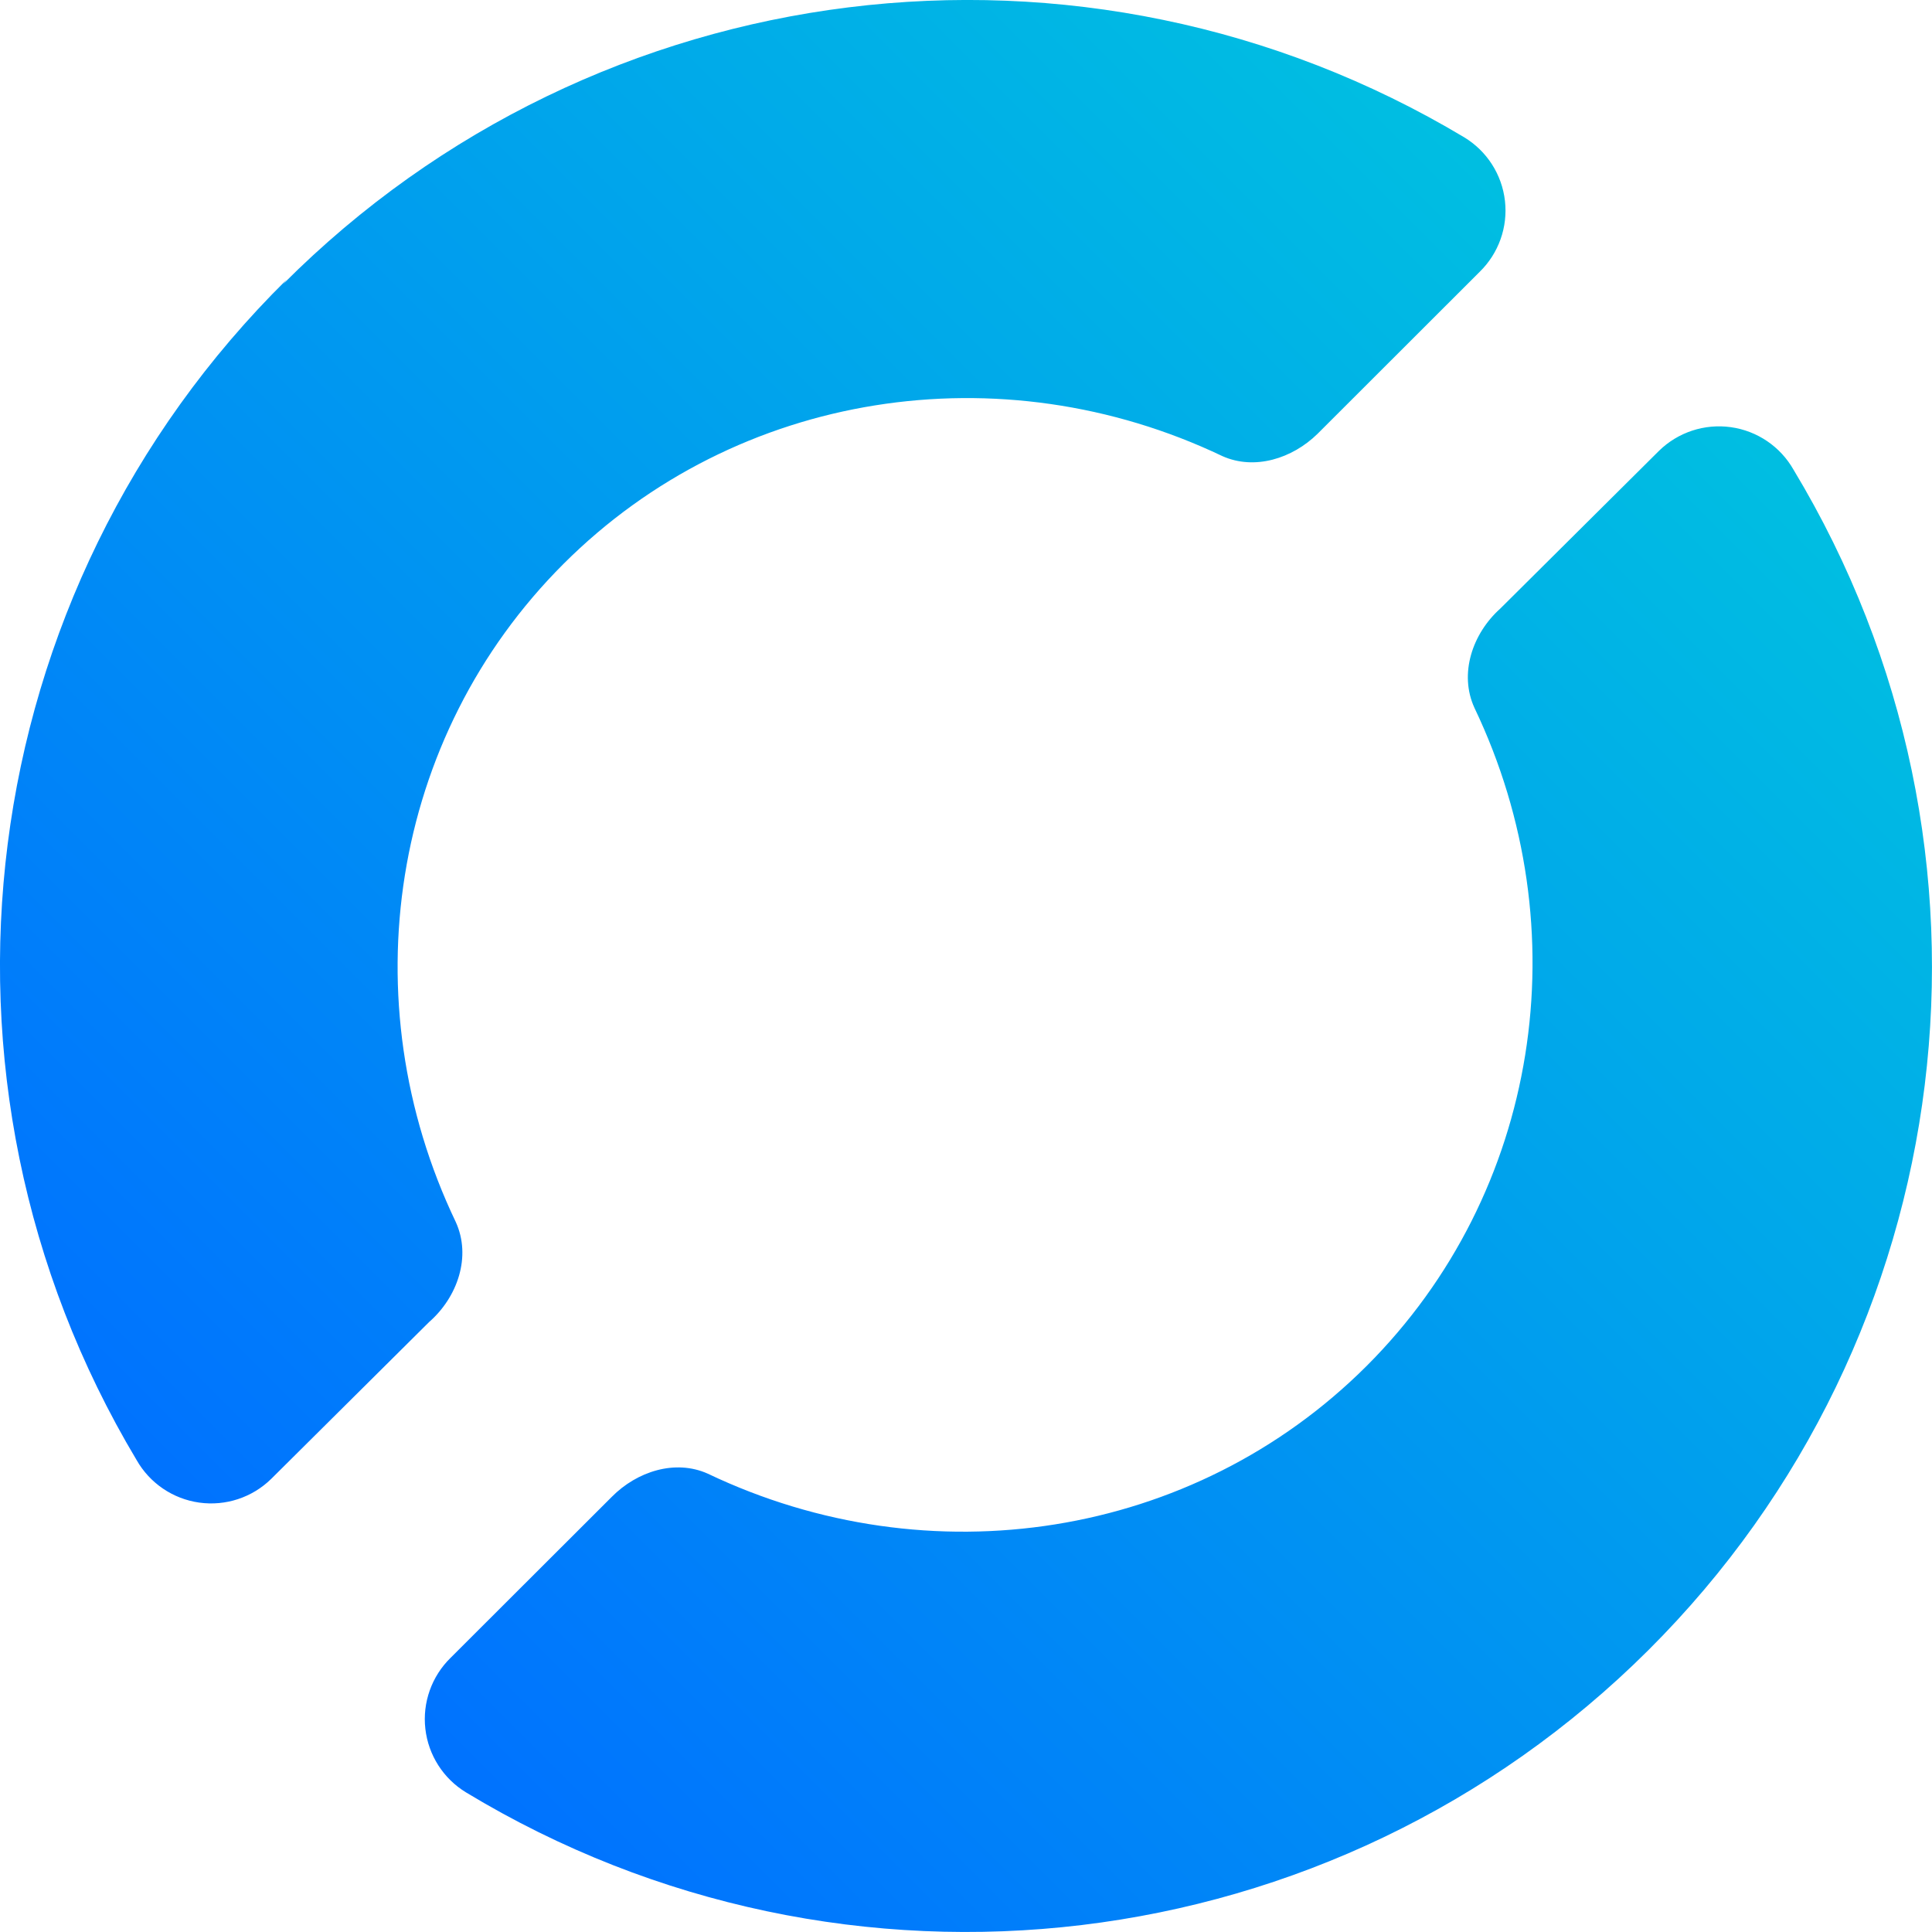
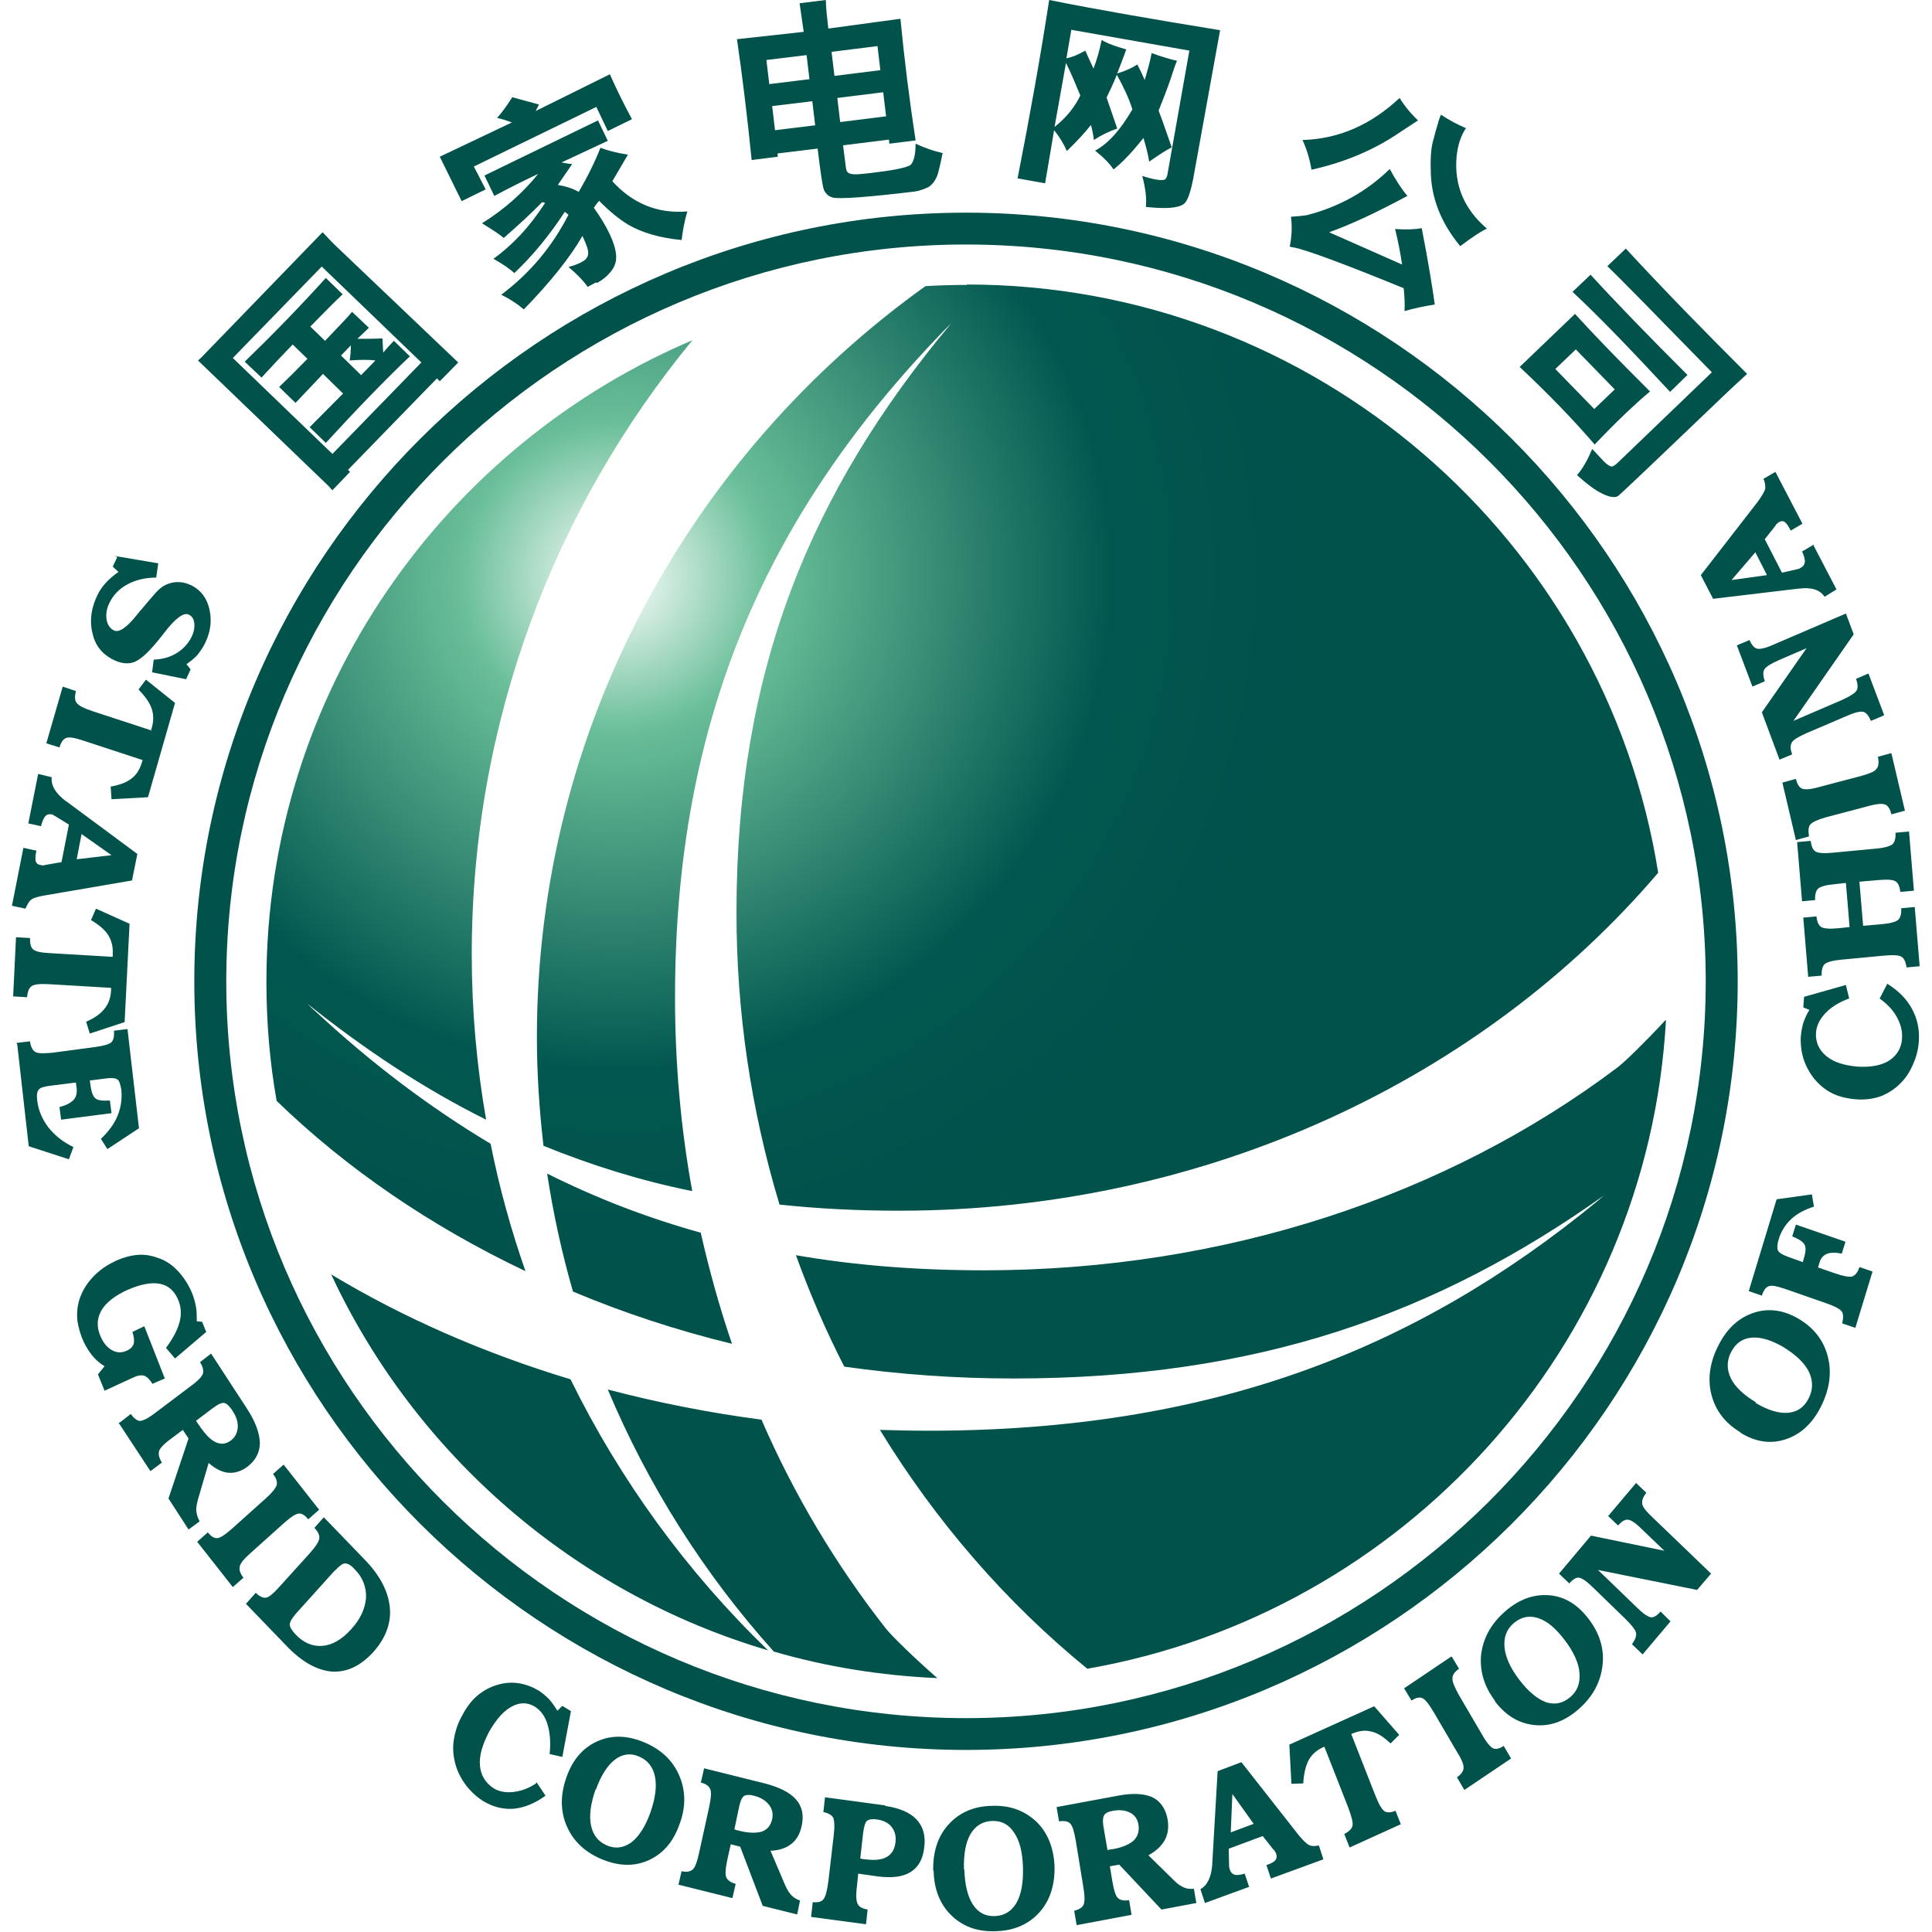
- <svg xmlns="http://www.w3.org/2000/svg" xmlns:xlink="http://www.w3.org/1999/xlink" xml:space="preserve" viewBox="66.993 897.484 26 26">
-   <linearGradient id="a" x1=".148" x2=".845" y1=".851" y2=".154" gradientTransform="matrix(26.301 0 0 26.331 90.674 911.757)" gradientUnits="userSpaceOnUse">
-     <stop offset="0" stop-color="#0071ff" />
-     <stop offset="1" stop-color="#00bfe1" />
-   </linearGradient>
-   <defs>
-     <linearGradient xlink:href="#a" id="b" x1=".148" x2=".845" y1=".851" y2=".154" gradientTransform="matrix(26.00048 0 0 25.99935 66.993 897.485)" gradientUnits="userSpaceOnUse" />
-   </defs>
-   <path fill="url(#b)" d="m89.318 903.552-2.135 2.122c-.376.337-.558.879-.347 1.337 1.422 2.976.882 6.524-1.452 8.856-2.335 2.331-5.887 2.87-8.866 1.449-.439-.197-.954-.03-1.292.312l-2.17 2.167a1.154 1.154 0 0 0 .208 1.81 13.005 13.005 0 0 0 15.91-1.912 12.97 12.97 0 0 0 1.956-15.887 1.154 1.154 0 0 0-1.812-.254zm-18.467-2.305a12.969 12.969 0 0 0-2.02 15.885 1.154 1.154 0 0 0 1.812.254l2.124-2.11c.385-.336.572-.884.359-1.348-1.423-2.976-.884-6.524 1.451-8.856 2.334-2.332 5.887-2.871 8.866-1.45.434.194.942.033 1.281-.3l2.182-2.18a1.152 1.152 0 0 0-.208-1.81 13.009 13.009 0 0 0-15.893 1.973z" />
+ <svg xmlns="http://www.w3.org/2000/svg" viewBox="3.645 1.707 245.062 248.129" width="512" height="512">
+   <radialGradient id="a" cx="5158.995" cy="5188.7" gradientTransform="matrix(.05264 0 0 .05242 -190.315 -196.148)" gradientUnits="userSpaceOnUse" r="1707.25">
+     <stop offset="0" stop-color="#fff" />
+     <stop offset=".22" stop-color="#6abf99" />
+     <stop offset=".71" stop-color="#01574f" />
+     <stop offset="1" stop-color="#00524b" />
+   </radialGradient>
+   <g fill-rule="evenodd">
+     <path d="m126.281 38.246c44.739 0 82.004 32.82 88.793 75.547-22.422 26.316-57.793 43.406-97.476 43.406-5.371 0-10.477-.262-15.371-.785a129.543 129.543 0 0 1 -5.528-37.535c0-31.195 9.528-54.05 27.582-75.652l-1 .996c-22.476 23.277-34.476 49.593-34.476 85.557 0 8.492.738 16.828 2.21 24.903-6.738-1.364-13.05-3.356-19.105-5.82-.527-4.56-.844-9.227-.844-13.946 0-39.684 19.739-74.863 49.899-96.461a91.179 91.179 0 0 1 5.367-.156zm89.793 94.473c-2.316 41.836-33.683 76.226-74.32 83.304-10.418-8.496-19.422-18.875-26.633-30.671 2.055.054 4.16.105 6.211.105 36.16 0 62.531-10.273 85.902-29.46.157-.106.684-.63 1-.84-21.687 15.413-44.687 23.59-75.953 23.59a155.47 155.47 0 0 1 -21.738-1.52c-2.367-4.614-4.422-9.383-6.211-14.313 7.578 1.313 15.582 1.941 24.16 1.941 30.844 0 59.477-9.542 81.426-26.109 1-.785 3.527-3.25 6.05-5.976zm-123.953 27.363c1.106 4.879 2.422 9.598 4 14.211-7.105-1.73-13.95-3.984-20.422-6.711a119.085 119.085 0 0 1 -3.316-15.152c6.265 3.144 12.789 5.66 19.738 7.601zm7.79 23.961c4.21 9.7 9.581 18.664 15.948 26.789.844 1.047 3.579 3.723 6.633 6.395-7.265-.313-14.316-1.465-21-3.407a119.489 119.489 0 0 1 -21.32-33.656 159.512 159.512 0 0 0 19.793 3.879zm1.526 29.777h-.05zm-.472-.105h-.055zm-.055 0c-.05 0-.105-.05-.156-.05.05 0 .105.05.156.05zm-.156-.05c-24.895-7.34-45.32-25.165-56.11-48.286 9.317 5.61 19.633 10.117 30.739 13.473a125.1 125.1 0 0 0 25.37 34.812zm-63.11-70.567c-.894-4.98-1.316-10.118-1.316-15.309 0-37.117 22.844-69.098 55.266-82.621-.211.105-.418.156-.578.262-17.684 21.492-28.317 48.965-28.317 78.847 0 7.235.633 14.313 1.844 21.23-8.004-3.984-15.527-8.964-22.95-14.886.262.262.84.84 1 .941 7.157 6.66 14.634 12.32 22.528 17.04 1.106 5.609 2.629 11.062 4.473 16.359-12.16-5.77-22.95-13.16-31.895-21.809z" fill="url(#a)" />
+     <g fill="#00524b">
+       <path d="m41.91 56.598 2.05 1.992c3.845-4.195 7.423-7.918 10.79-11.117l-2.05-1.993c-.473.473-.95.997-1.372 1.524l-.101-1.836c-.16 0-.844.05-2.106.05h-1.105l1.472-1.413-2.16-2.047c-.734.894-1.945 2.097-3.473 3.722l-1.894-1.832c2-2.046 3.367-3.41 4.156-4.144l-2.156-2.098c-3.527 3.883-7 7.446-10.422 10.75l2.161 2.044a180.953 180.953 0 0 1 4-4.246l1.895 1.836a120.306 120.306 0 0 1 -3.633 3.617l2.105 2.043 3.528-3.722 2.578 2.52-4.367 4.401zm6.578-6.711-2.578-2.52 1.262-1.308c0 .68-.05 1.308-.156 1.941 1.418-.105 2.523-.105 3.312 0zm-20.948-1.887 16.844 16.2c.105.155.262.312.422.468l2.261-2.36-.261-.261 11.422-11.742.367.367 2.367-2.41-15.685-14.942c-.632-.578-1.16-1.207-1.738-1.785l-15.633 16.149c-.156.105-.261.261-.418.367zm17.266 12.004-12.793-12.32 11.421-11.744 12.793 12.32zm34-21.965c.738-.422 1.261-.84 1.632-1.312.63-.68.895-1.47.79-2.36-.16-1.52-1.106-3.512-2.844-5.976.21-.313.422-.63.683-.891 1.317 1.363 2.582 2.36 3.688 3.04 1.789 1.05 4.105 1.73 6.894 1.991.157-1.203.368-2.46.735-3.668-3.79.313-7-.996-9.63-3.879l2-3.41c-1.581-.262-2.737-.574-3.526-.89-.739 1.886-1.684 3.777-2.79 5.664-.843-.473-1.738-.735-2.683-.891l1.84-2.676c-.473-.05-.895-.105-1.367-.21l5.945-2.778-1.262-2.621-14.578 7.078 1.262 2.621a129.69 129.69 0 0 1 5.633-2.832c-1.895 2.36-4.266 4.508-7.211 6.344 1.367.84 2.316 1.469 2.789 1.887 1.789-1.57 3.472-3.094 4.949-4.614.101.055.207.055.367.106-1.95 3.039-4.16 5.398-6.633 7.183 1.211.68 2.106 1.309 2.684 1.832 2.371-2.254 4.527-4.875 6.476-7.863.157.106.313.262.473.367-2.105 4.145-5 7.551-8.633 10.278 1.16.574 2.106 1.203 2.895 1.886 3.472-3.566 6-6.761 7.527-9.437.528 1.101.79 1.836.738 2.308-.054.47-.316.786-.843 1.047-.473.262-1.051.473-1.684.63 1 .839 1.84 1.679 2.473 2.57.316-.211.683-.368 1.054-.579zm-17.423-10.488 3.105-1.52c-.316-.574-.789-1.57-1.527-2.933l15.738-7.657 1.473 3.094 3.105-1.52c-1.05-1.94-2-3.878-2.84-5.769l-9.527 4.719.422-.836c-2.055-.578-3.16-.84-3.422-.945-.633.996-1.262 1.886-1.95 2.671.74.16 1.317.368 1.895.579l-9.261 4.402 2.789 5.664zm35.37-20.863c.685 4.664 1.317 9.855 1.895 15.57l3.368-.422-.051-.418 5.156-.629c.371 3.094.633 4.824.79 5.242.21.524.581.89 1.16 1.051.945.207 4.527-.055 10.632-.789.05-.05.156-.05.262-.05a7.881 7.881 0 0 0 1.21-.423c.579-.261 1.052-.836 1.368-1.726.21-.735.422-1.68.633-2.727a17.07 17.07 0 0 1 -3.473-1.207c0 1.313-.21 2.203-.582 2.672-.312.316-1.789.684-4.418.996-1.105.16-1.894.211-2.476.266-.368 0-.63 0-.79-.055-.421-.05-.628-.312-.683-.785l-.367-2.883 5.894-.734.051.523 3.371-.418a284.844 284.844 0 0 1 -1.95-15.625l-9.26 1.258c-.161-1.465-.317-2.727-.317-3.668l-3.371.418.527 3.672-8.527.941zm4.157 5.82-.367-3.094 5.16-.629.367 3.094zm.738 5.922-.367-3.094 5.156-.629.368 3.094zm7.633-6.973-.37-3.094 5.898-.734.367 3.094zm.735 5.926-.368-3.094 5.895-.734.371 3.093zm22.793 7.234 3.527.63 1.156-6.817c.633.785 1.211 1.68 1.633 2.675 1.316-1.261 2.316-2.359 3.105-3.355.157.68.317 1.309.368 1.938.949-.63 1.949-1.102 3-1.47l-1.368-3.984c.422-.89.895-1.832 1.317-2.933.894 1.625 1.578 3.094 2 4.457-1.527 2.62-3.106 4.402-4.793 5.293 1.055.84 1.844 1.625 2.371 2.414 1.156-.895 2.422-2.258 3.84-4.04.316 1.052.582 2.048.738 3.044 1.266-.895 2.266-1.524 2.895-1.836l-1.157-3.305-.527-1.414c.633-1.574 1.156-2.937 1.527-4.035.368-1.102.63-1.941.84-2.36-.894-.21-2-.527-3.261-.996-.211 1.098-.528 2.254-.895 3.457a24.11 24.11 0 0 0 -.95-1.992c-.683.473-1.577.84-2.577 1.157.683-1.786 1.054-2.782 1.16-3.094-1.317-.367-2.371-.735-3.16-1.207-.262 1.258-.578 2.465-1.051 3.672l-1.055-2.309c-.894.523-1.683.84-2.422.996l.633-3.668 15.16 2.672-2.793 15.781c-.05.418-.207.68-.367.785-.473.157-1.422 0-2.894-.472.421 1.52.578 2.883.472 3.984 2.528.262 4.106.16 4.844-.367.473-.313.844-1.363 1.21-3.145l3.474-19.187c-8.368-1.363-15.684-2.621-21.95-3.879-1.105 7.184-2.472 14.836-4.05 22.856zm6.21-14.836c.684 1.414 1.262 2.778 1.84 4.192-.734 1.523-1.84 2.882-3.312 4.039zm31.477 13.735c4.262-.946 8.05-2.516 11.418-4.825.527-.367 1.316-.84 2.316-1.52a14.152 14.152 0 0 1 -2.367-2.882c-3.633 3.406-7.738 5.242-12.37 5.398h-.102c.472.997.894 2.254 1.156 3.829zm15.895 17.351c-.317-2.254-.844-5.554-1.684-9.855-.844.156-1.95.21-3.422.105.367 1.52.684 3.04.895 4.563l-9.371-4.145c2.687-.941 6.054-2.515 10.054-4.664-.789-.945-1.527-2.098-2.261-3.46-2.95 2.882-6.528 4.874-10.633 5.925-.633.105-1.317.156-2.055.207.16 1.207.106 2.52-.156 3.828.156.055.316.106.472.106 1.473.261 6.211 1.992 14.16 5.242.106 1.047.157 1.992.106 2.937a32.617 32.617 0 0 1 3.895-.84zm.422-23.379c-.106.364-.317.996-.528 1.887-.367 1.102-.472 2.46-.422 4.09 0 3.617 1.317 6.867 3.79 9.855 1.527-1.156 2.632-1.886 3.421-2.254-2.949-2.52-4.21-5.609-3.894-9.23.156-1.465.527-2.672 1.21-3.668-1-.418-2.105-.996-3.21-1.73-.16.316-.262.683-.368.996zm32.05 32.399c-5.05-5.035-9.21-9.332-12.472-12.899l-2.317 2.203c3.266 3.04 7.422 7.34 12.528 12.844l2.261-2.203zm-10.261-13.947c1.421 1.364 5.843 5.871 13.367 13.579l-12 11.53c-.367.368-.63.528-.84.579-.211 0-.578-.211-1-.629l-1.527-1.625c-.579 1.363-1.211 2.516-1.95 3.355 1.211 1.102 2.266 1.887 3.106 2.305.894.473 1.582.63 2.105.422.266-.16 5.106-4.773 14.528-13.789l2.105-1.941c-5.629-5.61-10.84-10.957-15.578-16.094l-2.367 2.254zm-4.211 6.082-7.106 6.813c3.578 3.355 6.79 6.66 9.633 9.96 2.684-2.827 5.05-5.085 7.105-6.812-3.949-3.933-7.16-7.238-9.632-9.96zm2.472 12.215-5-5.14 2.633-2.516 5 5.137zm0 0" />
+       <path d="m126.176 33.11c52.32 0 95.004 42.515 95.004 94.628 0 52.11-42.684 94.63-95.004 94.63s-95.004-42.52-95.004-94.63c0-52.113 42.683-94.629 95.004-94.629zm0-4.09c54.582 0 99.11 44.351 99.11 98.718 0 54.364-44.528 98.715-99.11 98.715s-99.11-44.351-99.11-98.715c0-54.367 44.528-98.718 99.11-98.718zm0 0" />
+       <path d="m16.855 73.11 5.579.945-.262 1.832c-1.422 0-2.688.316-3.738.894-1.055.574-1.844 1.414-2.317 2.461-.316.684-.422 1.363-.316 2.047.105.629.422 1.102.894 1.363.684.368 1.684-.316 3.055-2.047.21-.261.367-.468.527-.628.79-.942 1.418-1.676 1.84-2.149s.79-.734 1.055-.89a3.628 3.628 0 0 1 1.789-.473c.629 0 1.21.156 1.84.472 1.16.63 1.894 1.626 2.21 3.04.317 1.418.16 2.832-.523 4.246-.265.578-.633 1.101-1 1.574-.422.473-.898.84-1.422 1.207l.524.68-.578 1.257-4.367-.89.21-1.625c1.106-.051 2.106-.313 2.946-.84.844-.523 1.476-1.203 1.894-2.043.317-.629.422-1.207.371-1.781-.054-.528-.265-.895-.683-1.102-.633-.367-1.738.418-3.211 2.36-.317.418-.582.734-.79.996-1.21 1.464-2.21 2.41-3.054 2.726-.844.313-1.844.156-2.894-.422-1.317-.734-2.16-1.836-2.473-3.406-.371-1.574-.106-3.2.684-4.824a6.566 6.566 0 0 1 1-1.469c.421-.469.945-.941 1.683-1.465l-.738-.683.582-1.207zm4.63 22.437.105-.313c.265-.89.265-1.73 0-2.515-.262-.79-.84-1.574-1.684-2.465l.95-1.258 3.734 2.988-3.473 12.11-4.683.261-.106-1.625c1.156-.21 2.05-.523 2.684-1.046.633-.473 1.054-1.157 1.316-2.047l.106-.313-7.684-2.52c-1.105-.367-1.79-.468-2.16-.312-.367.156-.63.524-.84 1.207l-1.688-.527 2.106-7.285 1.687.574c-.16.684-.16 1.207.106 1.523.207.313.894.68 2 1.047l7.684 2.516zm-15.735 11.902 1.262-6.344 1.738.418c-.105 1.102.523 2.098 1.84 3.094l.105.055 9.055 6.707-.684 3.41-11.316 1.938c-.844.16-1.422.316-1.688.578-.261.21-.472.629-.683 1.101l-1.734-.367 1.472-7.445 1.684.367-.051.156c-.105.528-.105.945-.055 1.207.106.262.266.418.578.473.106 0 .211.05.317.05.105 0 .21 0 .316-.05l2.106-.367.949-4.825-1.793-1.101a1.28 1.28 0 0 1 -.262-.156c-.05-.051-.105-.051-.21-.051-.317-.055-.579 0-.79.262-.21.261-.367.629-.527 1.257l-1.684-.367zm6.84 1.364-.63 3.25 4.474-.524-3.79-2.676zm4 15.726v-.312c.055-.946-.156-1.73-.578-2.415-.422-.68-1.157-1.308-2.211-1.937l.633-1.469 4.316 1.938-.633 12.636-4.472 1.47-.473-1.524c1.101-.469 1.894-1.047 2.367-1.676.527-.629.79-1.414.84-2.36v-.312l-8-.473c-1.156-.054-1.84 0-2.211.262-.313.211-.523.68-.578 1.414l-1.79-.105.368-7.602 1.793.106c0 .734.101 1.207.418 1.468.316.262 1 .418 2.16.473l8 .473zm-12.367 11.113 1.738-.207c.101.68.312 1.153.684 1.364.316.207 1.05.207 2.21.101l5.473-.73c1.156-.16 1.844-.368 2.106-.633.261-.262.367-.785.316-1.465l1.734-.21 1.477 12.737-4.055 2.676-.84-1.312c1-.942 1.735-1.938 2.157-2.989a7.002 7.002 0 0 0 .472-3.3c-.105-.684-.261-1.157-.472-1.313-.262-.207-.739-.262-1.528-.156l-2.05.262.105.734c.105.785.316 1.309.629 1.574.316.262.95.313 1.844.262l.21 1.625-6.472.836-.211-1.625c.84-.207 1.418-.524 1.79-.89.366-.368.472-.891.42-1.52l-.105-.735-3.37.422c-.79.102-1.262.262-1.423.524-.207.261-.261.734-.156 1.468.156 1.203.633 2.305 1.422 3.352.84 1.05 1.895 1.89 3.211 2.52l-.578 1.57-5.16-1.676-1.473-13.055zm10.422 42.625.894-1.101a6.269 6.269 0 0 1 -1.738-1.574 8.867 8.867 0 0 1 -1.211-2.204c-.367-.996-.578-1.937-.578-2.777 0-.89.156-1.781.527-2.621.367-.89.945-1.73 1.734-2.516.793-.785 1.688-1.363 2.688-1.836 1.05-.472 2.05-.734 3-.785.945-.054 1.84.157 2.789.524.895.367 1.684.945 2.367 1.73a9.428 9.428 0 0 1 1.684 2.727c.21.523.37 1.101.476 1.676.106.578.106 1.207.106 1.886l.683.055.528 1.309-4.004 3.41-1.156-1.364c.894-1.207 1.472-2.308 1.738-3.304.262-.996.21-1.938-.16-2.828-.473-1.157-1.262-1.891-2.367-2.098-1.106-.211-2.473.05-4.16.785-1.63.734-2.735 1.625-3.313 2.57-.582.996-.688 2.043-.211 3.25.367.891.84 1.52 1.473 1.887.632.367 1.261.418 1.945.106.476-.211.793-.524.898-.891.102-.367.051-.895-.16-1.523l1.528-.735 2.632 6.711-1.582.684c-.367-.578-.734-.946-1.105-1.051-.367-.102-.895 0-1.524.316l-3.527 1.625-.844-2.097zm2.84 6.133 1.421-1.101c.422.578.79.84 1.16.89.368 0 1.051-.312 2-1.047l4.524-3.41c.95-.68 1.476-1.258 1.582-1.625.105-.367 0-.89-.371-1.465l1.422-1.101 4.578 7.023c1.105 1.68 1.633 3.145 1.687 4.403 0 1.261-.527 2.257-1.582 3.093-.789.578-1.578.84-2.418.79-.793-.055-1.687-.473-2.582-1.262l-1.367 4.668c-.156.629-.262 1.101-.21 1.52.054.421.16.839.421 1.312l-1.422 1.047-2.578-3.985 2.578-7.707-.738-1.101-1.473 1.101c-.945.684-1.472 1.258-1.578 1.625-.105.422 0 .89.367 1.469l-1.472 1.101-4.106-6.238zm9.792-.262c.051.106.106.157.157.262.054.106.156.207.261.367.739 1.102 1.422 1.832 2.106 2.149.687.316 1.316.262 1.949-.211.578-.418.844-.996.895-1.676.054-.734-.211-1.469-.739-2.254-.367-.523-.683-.84-1-.89-.312-.055-.789.156-1.418.628l-2.16 1.625zm15.79 11.48-1.368 1.208c-.422-.527-.844-.79-1.21-.734-.372 0-1 .418-1.895 1.203l-4.266 3.828c-.894.785-1.367 1.363-1.422 1.781-.105.422.055.895.477 1.418l-1.371 1.203-4.578-5.816 1.367-1.207c.422.523.844.785 1.21.734.372 0 1-.418 1.895-1.207l4.266-3.824c.894-.79 1.367-1.418 1.473-1.785.105-.418-.051-.89-.473-1.414l1.367-1.207 4.578 5.82zm2.105 7.708-5.055 5.61c-.523.628-.789 1.046-.789 1.413 0 .317.266.735.738 1.258 1.051 1.102 2.211 1.574 3.473 1.469 1.266-.106 2.527-.84 3.684-2.149 1.21-1.312 1.793-2.675 1.898-4.039.05-1.363-.422-2.62-1.476-3.668-.473-.523-.895-.734-1.211-.734s-.735.316-1.317.945zm-11.422 4.297 1.21-1.363c.474.472.946.683 1.317.628.368-.05.946-.523 1.735-1.414l3.843-4.246c.79-.89 1.211-1.52 1.262-1.941.055-.418-.156-.89-.629-1.363l1.211-1.364 5.211 5.403c2 2.043 3.05 4.09 3.262 6.132s-.527 3.985-2.106 5.766c-1.632 1.785-3.367 2.621-5.316 2.52-1.895-.16-3.84-1.207-5.844-3.305l-5.207-5.399zm37.266 22.965 1.156 1.73c-1.367.996-2.684 1.52-4.05 1.676-1.372.105-2.634-.211-3.895-.945a8.718 8.718 0 0 1 -2.211-1.993c-.633-.836-1.106-1.726-1.371-2.62-.313-1.098-.418-2.15-.262-3.196.156-1.05.472-2.152 1.105-3.25.578-1.102 1.262-1.992 2.055-2.621a7.068 7.068 0 0 1 2.734-1.363c.844-.211 1.684-.262 2.578-.106s1.688.473 2.477.942a8.91 8.91 0 0 1 1.316 1.101c.368.422.735.945 1.051 1.469l.633-.629 1.106.68-1.106 5.875-1.633-.368c.156-1.468.055-2.726-.261-3.777-.317-1.101-.895-1.832-1.633-2.305-.95-.578-1.95-.578-3 0-1.055.575-2 1.676-2.895 3.25-.844 1.625-1.265 3.04-1.16 4.297.105 1.258.688 2.203 1.688 2.887.734.469 1.578.629 2.578.523s2-.472 2.945-1.101zm7.578.941c-.63 1.836-.84 3.356-.578 4.613.261 1.258.949 2.098 2.05 2.57 1.106.473 2.16.313 3.16-.417.946-.735 1.79-2.047 2.422-3.828.63-1.836.84-3.356.579-4.614-.262-1.258-.95-2.097-2.055-2.57-1.102-.473-2.156-.313-3.106.418-.945.734-1.789 2.047-2.418 3.828zm-3.735-1.57c.79-2.258 2.102-3.778 3.946-4.614 1.843-.84 3.843-.789 6 .102 2.16.895 3.683 2.309 4.527 4.246.844 1.942.895 4.04.05 6.293-.788 2.254-2.105 3.774-3.945 4.613-1.843.84-3.843.786-6-.105-2.16-.89-3.683-2.305-4.527-4.246-.844-1.938-.844-4.035-.05-6.29zm14.368 13.89.421-1.836c.633.16 1.106.055 1.422-.207.313-.261.578-.996.84-2.203l1.266-5.765c.261-1.207.312-1.993.156-2.36s-.527-.683-1.21-.84l.421-1.835 7.789 1.94c1.844.474 3.211 1.153 4 2.044.79.89 1.055 2.047.738 3.41-.21.996-.632 1.781-1.316 2.305-.633.523-1.527.84-2.684.89l1.895 4.457c.262.578.527.996.789 1.258s.633.524 1.105.684l-.367 1.781-4.422-1.102-2.894-7.601-1.211-.313-.422 1.887c-.262 1.203-.316 1.992-.156 2.36.156.367.578.68 1.207.835l-.418 1.836-6.95-1.73zm7.16-7.234c.101.05.156.05.261.105.106.051.262.051.422.106 1.211.312 2.157.312 2.895.105.683-.265 1.105-.734 1.316-1.574.156-.734 0-1.363-.422-1.887-.421-.523-1.054-.945-1.949-1.152-.578-.16-1.05-.105-1.262.05-.261.212-.472.68-.632 1.47l-.579 2.777zm16.21 3.773c.106 0 .157.055.262.055s.211.05.422.05c1.156.157 2.106.056 2.735-.312.632-.367 1.004-.996 1.105-1.886.106-.79-.101-1.47-.523-1.993-.422-.527-1.106-.84-1.95-.945-.578-.05-.945 0-1.21.211-.211.207-.368.734-.473 1.52zm3.157-6.761c1.844.261 3.21.84 4.055 1.73.84.89 1.21 2.098 1 3.617-.16 1.47-.739 2.516-1.739 3.145s-2.367.789-4.156.578l-2.582-.367-.156 1.574c-.16 1.203-.106 1.992.105 2.36.211.363.633.574 1.262.68l-.211 1.886-7.05-.942.21-1.89c.684.054 1.106-.051 1.367-.367.262-.313.473-1.047.633-2.254l.684-5.871c.156-1.203.105-1.993-.055-2.36-.21-.367-.629-.574-1.262-.734l.211-1.887 7.79 1.05zm10.21 8.18c.056 1.937.423 3.46 1.106 4.507.684 1.047 1.633 1.52 2.844 1.469 1.211-.055 2.106-.629 2.734-1.68.633-1.101.895-2.62.844-4.558-.05-1.942-.422-3.461-1.156-4.512-.688-1.047-1.633-1.52-2.844-1.465-1.21.05-2.105.629-2.738 1.676-.629 1.101-.895 2.621-.84 4.562zm-4 .156c-.05-2.41.579-4.403 1.95-5.926 1.367-1.52 3.211-2.36 5.523-2.41 2.317-.106 4.211.578 5.739 1.992 1.472 1.414 2.265 3.355 2.37 5.766.052 2.414-.581 4.406-1.948 5.925-1.368 1.52-3.262 2.36-5.578 2.41-2.317.106-4.211-.574-5.688-1.992-1.473-1.414-2.262-3.355-2.312-5.765zm18.423 6.972-.317-1.836c.633-.156 1.055-.418 1.211-.785.16-.367.16-1.152-.05-2.36l-.95-5.82c-.21-1.203-.422-1.937-.734-2.253-.266-.262-.738-.368-1.422-.262l-.316-1.836 7.894-1.465c1.895-.367 3.367-.266 4.422.207 1.05.524 1.684 1.469 1.945 2.832.16 1.047.055 1.887-.367 2.672-.422.734-1.105 1.418-2.105 1.941l3.37 3.305c.419.418.84.68 1.208.836.37.16.793.211 1.265.16l.317 1.832-4.477.84-5.422-5.766-1.207.208.313 1.89c.21 1.203.422 1.938.738 2.2.262.261.738.367 1.422.261l.316 1.887-7 1.312zm3.949-9.644c.105 0 .21 0 .262-.055.105 0 .261-.05.422-.05 1.261-.212 2.156-.63 2.683-1.102.527-.524.738-1.153.633-1.992-.106-.735-.473-1.258-1.055-1.575-.578-.312-1.316-.418-2.21-.261-.63.105-1 .316-1.157.578s-.21.836-.055 1.625l.477 2.777zm18.262 4.715-5.735 2.097-.582-1.781c.895-.473 1.422-1.574 1.528-3.25v-.105l.683-11.797 3.055-1.153 7.367 9.383c.578.684 1 1.102 1.316 1.258.317.16.739.16 1.266.055l.578 1.78-6.738 2.466-.578-1.73.156-.052c.473-.16.844-.367 1-.578.16-.21.211-.472.106-.785-.051-.105-.051-.21-.157-.316-.054-.106-.105-.207-.21-.262l-1.368-1.73-4.37 1.625.054 2.203c0 .156 0 .21.05.312 0 .055.055.16.055.211a.94.94 0 0 0 .63.63c.316.054.737 0 1.265-.157l.578 1.73zm-2.418-6.973 2.945-1.098-2.738-3.828-.207 4.875zm12.05-11.008-.261.106c-.79.367-1.371.89-1.79 1.625-.37.734-.632 1.73-.687 2.988l-1.523.05-.266-5.03 10.899-4.93 3.21 3.672-1.105 1.101c-.898-.84-1.687-1.363-2.477-1.523-.734-.207-1.527-.102-2.316.21l-.262.106 3.106 7.918c.422 1.098.844 1.781 1.156 1.992.316.207.793.207 1.422-.054l.684 1.73-6.579 2.988-.683-1.73c.578-.313.945-.629 1.05-1.047.106-.422-.105-1.156-.523-2.309l-3.105-7.914zm16.317-11.586.95 1.574c-.528.368-.845.786-.845 1.204-.05.421.266 1.156.844 2.203l2.945 5.03c.582 1.052 1.106 1.626 1.422 1.786.367.156.844.05 1.367-.316l.95 1.625-6 4.039-.95-1.625c.528-.367.844-.79.844-1.207.051-.418-.262-1.153-.894-2.149l-2.95-5.035c-.628-1.047-1.105-1.676-1.472-1.781-.367-.156-.79-.05-1.367.312l-.95-1.57 6-4.039zm8.687 2.988c1.157 1.52 2.313 2.465 3.418 2.883 1.16.368 2.16.157 3.106-.629.949-.785 1.316-1.836 1.21-3.144-.105-1.258-.734-2.676-1.894-4.195-1.156-1.52-2.262-2.465-3.422-2.832-1.156-.368-2.156-.157-3.105.628-.945.79-1.317 1.836-1.211 3.094.105 1.258.738 2.676 1.898 4.196zm-3.105 2.727c-1.422-1.887-2.004-3.879-1.793-5.976.266-2.098 1.266-3.934 3.055-5.504 1.789-1.575 3.683-2.254 5.683-2.098s3.684 1.207 5.106 3.094c1.422 1.886 2 3.879 1.738 5.976-.266 2.149-1.266 3.985-3.055 5.555-1.789 1.574-3.683 2.254-5.683 2.047-2-.211-3.684-1.207-5.106-3.094zm18.894-6.031-1.316-1.258c.422-.574.578-1.047.527-1.414-.054-.418-.527-.996-1.37-1.836l-4.106-3.984c-.84-.836-1.473-1.258-1.84-1.309-.371-.055-.79.207-1.266.734l-1.312-1.257 4.105-4.88 9.418 1.942-2.84-2.726c-.843-.84-1.472-1.258-1.843-1.258-.368-.051-.79.21-1.262.734l-1.266-1.207 3.582-4.246 1.317 1.258c-.422.523-.582.996-.528 1.418.051.418.528.996 1.422 1.832l7.422 7.133-1.793 2.093-12.734-2.566 4.945 4.77c.844.84 1.473 1.257 1.844 1.312.367.05.789-.211 1.262-.734l1.265 1.257-3.582 4.246zm14.579-32.238c1.578.94 3 1.363 4.16 1.257 1.156-.105 2.05-.683 2.629-1.836.582-1.101.582-2.254.054-3.406-.578-1.156-1.632-2.152-3.21-3.148-1.579-.942-3-1.364-4.16-1.258-1.208.105-2.052.734-2.63 1.836-.578 1.101-.578 2.254-.054 3.355.527 1.102 1.632 2.149 3.21 3.094zm-1.946 3.773c-1.949-1.152-3.21-2.777-3.738-4.824-.527-2.043-.211-4.192.894-6.344 1.106-2.2 2.633-3.563 4.528-4.191 1.894-.63 3.84-.368 5.789.785 1.95 1.152 3.21 2.777 3.738 4.875.524 2.043.211 4.195-.894 6.394-1.106 2.203-2.633 3.567-4.528 4.196-1.894.629-3.843.367-5.789-.84zm8-21.914.156-.524c.211-.734.266-1.312.055-1.68-.21-.366-.738-.734-1.582-1.046l.477-1.52 6.367 2.2-.473 1.523c-.844-.16-1.472-.16-1.949.05-.473.212-.789.579-.945 1.208l-.16.523 2.265.785c1.106.368 1.79.473 2.156.368.372-.157.684-.524.895-1.207l1.684.578-2.207 7.234-1.688-.574c.16-.684.16-1.207-.05-1.524-.212-.312-.895-.68-1.95-1.046l-5.262-1.836c-1.105-.368-1.789-.524-2.16-.368-.367.106-.683.524-.894 1.207l-1.684-.578 3.578-11.793 4.528-.632.265 1.574c-1.16.367-2.16.89-2.894 1.574a5.836 5.836 0 0 0 -1.633 2.621c-.211.68-.211 1.152-.106 1.414.157.317.578.578 1.317.84l1.894.68zm9.895-33.867.949-1.836c1.418.89 2.473 1.941 3.156 3.199s1 2.621.895 4.14a8.244 8.244 0 0 1 -.738 2.989c-.418.996-.946 1.785-1.63 2.465a7.24 7.24 0 0 1 -2.581 1.676c-.946.316-2 .472-3.207.367-1.16-.102-2.211-.367-3.106-.836-.898-.473-1.687-1.156-2.371-2.047-.527-.734-.945-1.52-1.211-2.41a8.295 8.295 0 0 1 -.316-2.778c.054-.578.16-1.156.316-1.73.211-.578.422-1.102.79-1.68l-.79-.312.106-1.364 5.37-1.52.419 1.727c-1.262.473-2.313 1.102-3.051 1.891-.738.785-1.16 1.625-1.211 2.567-.055 1.152.367 2.148 1.316 2.937.946.785 2.262 1.203 4 1.363 1.739.106 3.106-.16 4.106-.789 1-.68 1.578-1.625 1.633-2.883.05-.89-.16-1.78-.688-2.726-.523-.942-1.262-1.676-2.207-2.36zm5.156-4.09-1.734.156c-.106-.73-.317-1.152-.633-1.36-.317-.21-1.05-.265-2.211-.16l-5.527.524c-1.157.106-1.84.316-2.157.578-.261.262-.422.785-.367 1.469l-1.738.156-.633-7.601 1.684-.157c.105.68.265 1.153.632 1.364.317.207 1.055.261 2.211.156l1.422-.156-.472-5.664-1.422.16c-1.16.101-1.844.312-2.16.574-.262.262-.418.789-.368 1.469l-1.683.156-.633-7.602 1.738-.156c.106.68.262 1.152.63 1.363.316.211 1.054.262 2.21.157l5.527-.524c1.16-.105 1.844-.316 2.16-.578.262-.262.419-.785.368-1.465l1.738-.16.629 7.602-1.734.16c-.106-.684-.266-1.156-.633-1.363-.317-.211-1.051-.262-2.211-.16l-2.422.21.477 5.664 2.417-.21c1.16-.106 1.844-.317 2.106-.579.266-.261.422-.785.371-1.468l1.734-.157.633 7.602zm-17.629-23.59 1.684-.473c.156.68.422 1.102.789 1.258s1.105.106 2.21-.21l5.368-1.415c1.105-.312 1.789-.578 2-.945.266-.313.316-.836.16-1.52l1.734-.472 1.739 7.394-1.739.473c-.156-.684-.421-1.102-.789-1.258-.367-.16-1.105-.105-2.21.207l-5.368 1.418c-1.105.313-1.789.629-2.054.941-.262.317-.262.84-.157 1.52l-1.683.473-1.739-7.391zm12.945-8.598-1.628.68c-.266-.629-.583-1.047-.95-1.152-.367-.106-1.105.05-2.156.523l-5.16 2.203c-1.05.473-1.684.84-1.895 1.207-.21.364-.21.836.051 1.52l-1.629.68-2.265-6.082 5.738-8.231-3.527 1.52c-1.051.472-1.684.84-1.895 1.207-.21.367-.156.84.055 1.52l-1.582.683-2-5.297 1.632-.68c.262.63.579.996.95 1.102.367.105 1.105-.055 2.156-.528l9.266-3.98 1 2.672-7.739 11.113 6.211-2.672c1.051-.472 1.684-.89 1.895-1.207.21-.367.156-.84-.055-1.52l1.582-.683 2 5.297zm-9-21.863 2.95 5.664-1.528.942c-.578-.891-1.683-1.258-3.261-1.047h-.106l-10.95 1.308-1.577-3.039 7.316-9.437c.524-.735.84-1.258.946-1.625.054-.367 0-.785-.211-1.309l1.527-.894 3.473 6.66-1.524.89-.055-.156c-.261-.473-.472-.789-.683-.945s-.473-.156-.738 0a.955.955 0 0 0 -.262.21c-.106.052-.16.157-.211.262l-1.367 1.73 2.21 4.298 2.051-.469c.106-.055.211-.055.262-.105.055 0 .106-.055.16-.106.317-.156.422-.418.473-.734 0-.313-.106-.785-.367-1.309l1.527-.894zm-6 3.777-1.472-2.886-3.055 3.566 4.527-.629zm0 0" />
+     </g>
+   </g>
</svg>
